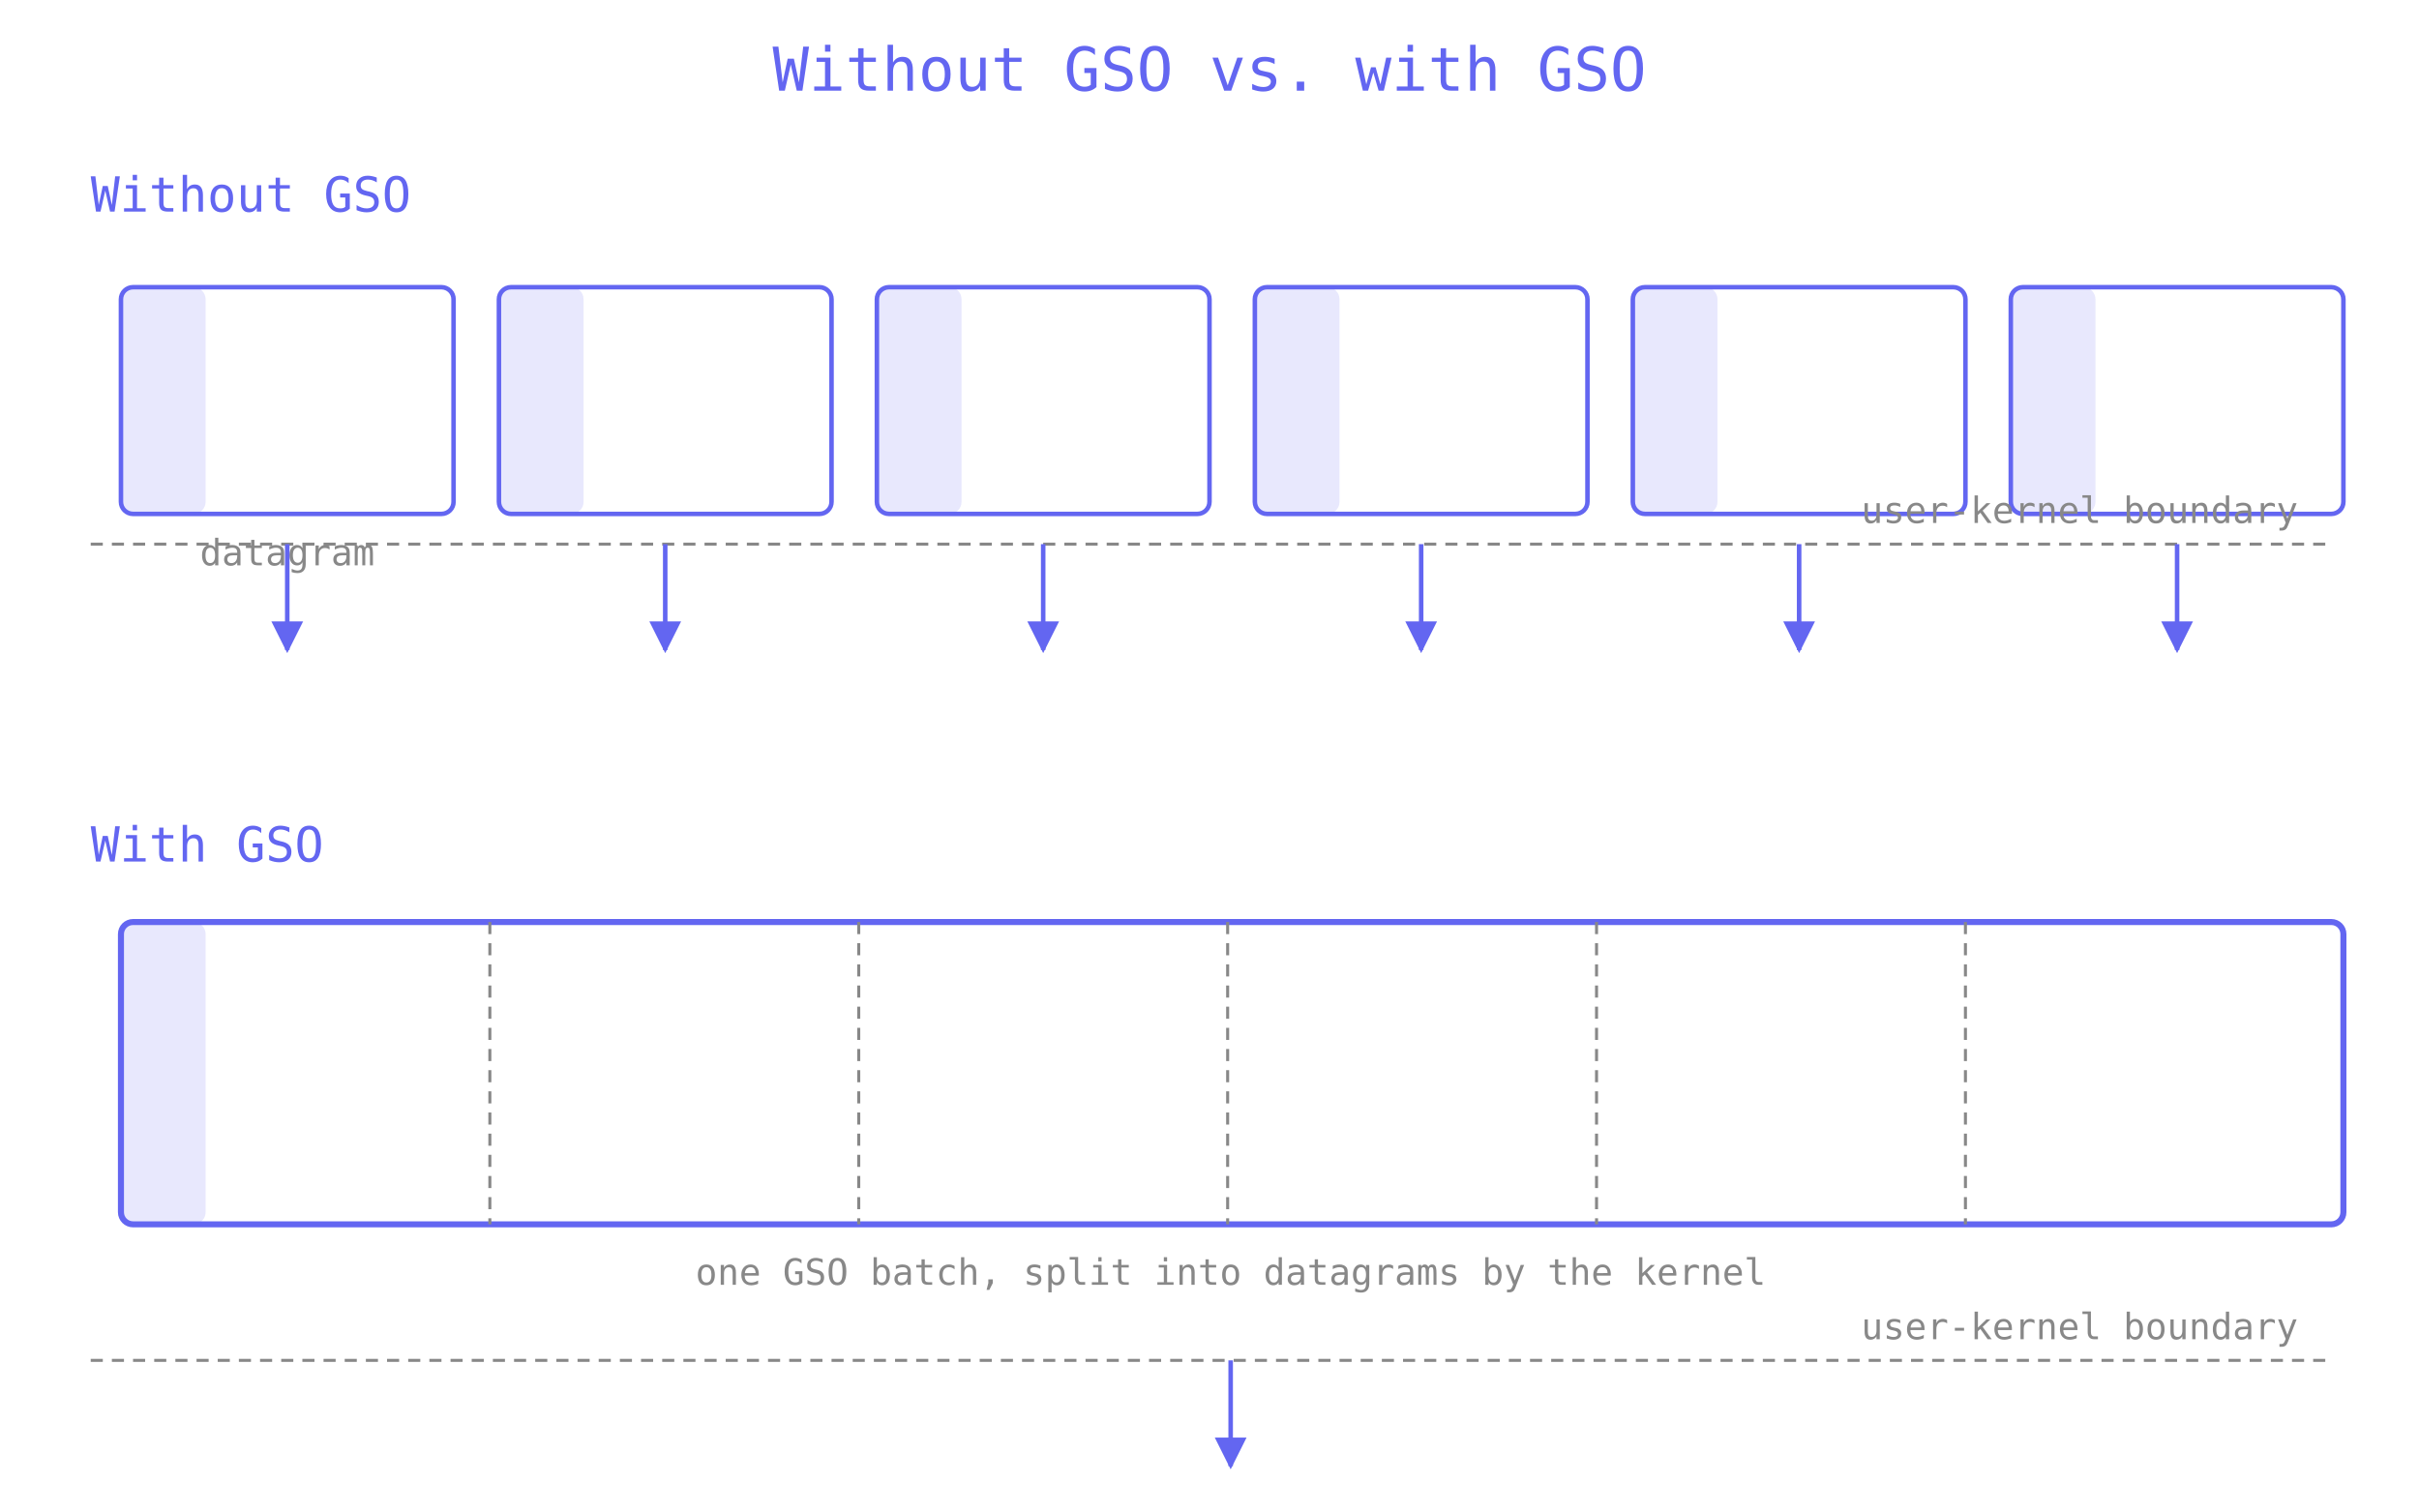
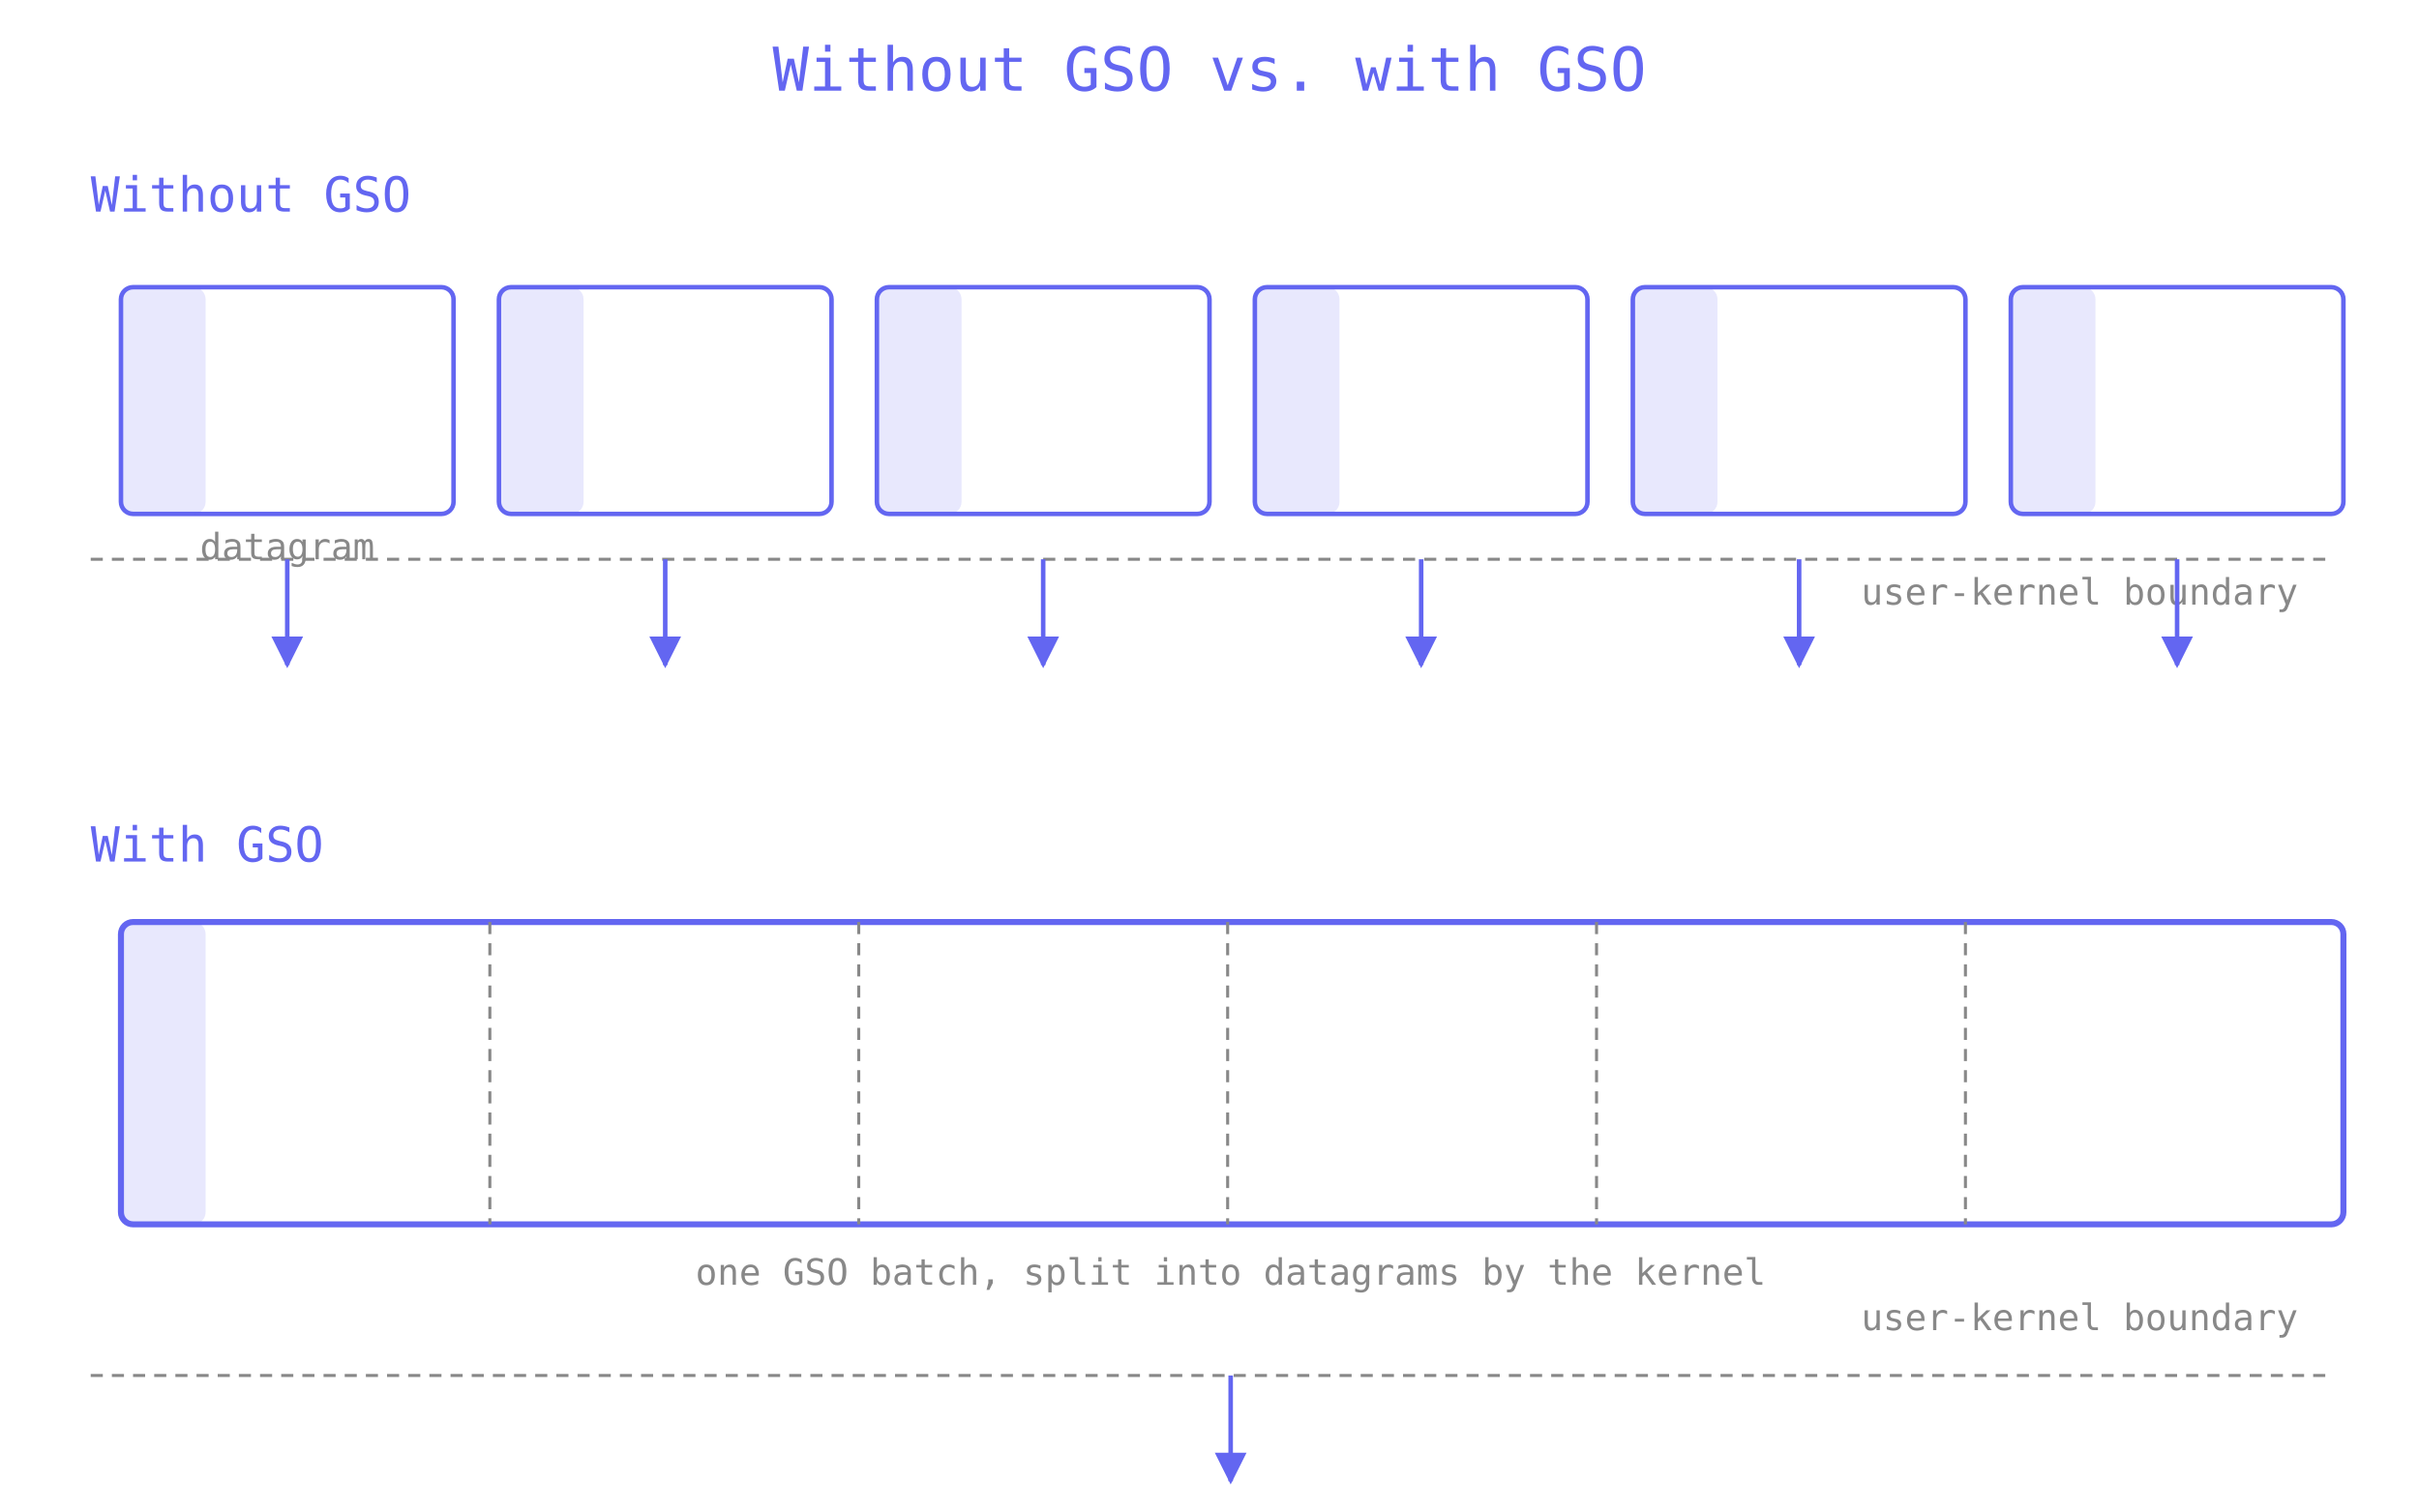
<svg xmlns="http://www.w3.org/2000/svg" viewBox="0 0 800 500">
  <defs>
    <marker id="arrow" viewBox="0 0 10 10" refX="9" refY="5" markerWidth="7" markerHeight="7" orient="auto-start-reverse">
      <path d="M 0 0 L 10 5 L 0 10 z" fill="#6366f1" />
    </marker>
  </defs>
  <text x="400" y="30" text-anchor="middle" font-family="Space Mono, monospace" font-size="20" fill="#6366f1">Without GSO vs. with GSO</text>
  <text x="30" y="70" font-family="Space Mono, monospace" font-size="16" fill="#6366f1">Without GSO</text>
  <g transform="translate(40,95)">
    <rect x="0" y="0" width="110" height="75" rx="4" fill="none" stroke="#6366f1" stroke-width="1.5" />
    <rect x="0" y="0" width="28" height="75" rx="4" fill="#6366f1" opacity="0.15" />
-     <text x="55" y="92" text-anchor="middle" font-family="Space Mono, monospace" font-size="12" fill="#888">datagram</text>
+     <text x="55" y="90" text-anchor="middle" font-family="Space Mono, monospace" font-size="12" fill="#888">datagram</text>
  </g>
  <g transform="translate(165,95)">
    <rect x="0" y="0" width="110" height="75" rx="4" fill="none" stroke="#6366f1" stroke-width="1.5" />
    <rect x="0" y="0" width="28" height="75" rx="4" fill="#6366f1" opacity="0.15" />
  </g>
  <g transform="translate(290,95)">
    <rect x="0" y="0" width="110" height="75" rx="4" fill="none" stroke="#6366f1" stroke-width="1.5" />
    <rect x="0" y="0" width="28" height="75" rx="4" fill="#6366f1" opacity="0.15" />
  </g>
  <g transform="translate(415,95)">
    <rect x="0" y="0" width="110" height="75" rx="4" fill="none" stroke="#6366f1" stroke-width="1.5" />
    <rect x="0" y="0" width="28" height="75" rx="4" fill="#6366f1" opacity="0.15" />
  </g>
  <g transform="translate(540,95)">
    <rect x="0" y="0" width="110" height="75" rx="4" fill="none" stroke="#6366f1" stroke-width="1.5" />
    <rect x="0" y="0" width="28" height="75" rx="4" fill="#6366f1" opacity="0.15" />
  </g>
  <g transform="translate(665,95)">
    <rect x="0" y="0" width="110" height="75" rx="4" fill="none" stroke="#6366f1" stroke-width="1.5" />
    <rect x="0" y="0" width="28" height="75" rx="4" fill="#6366f1" opacity="0.15" />
  </g>
-   <line x1="30" y1="180" x2="770" y2="180" stroke="#888" stroke-width="1" stroke-dasharray="4 3" />
-   <text x="760" y="173" text-anchor="end" font-family="Space Mono, monospace" font-size="12" fill="#888">user-kernel boundary</text>
-   <line x1="95" y1="180" x2="95" y2="215" stroke="#6366f1" stroke-width="1.5" marker-end="url(#arrow)" />
-   <line x1="220" y1="180" x2="220" y2="215" stroke="#6366f1" stroke-width="1.5" marker-end="url(#arrow)" />
-   <line x1="345" y1="180" x2="345" y2="215" stroke="#6366f1" stroke-width="1.5" marker-end="url(#arrow)" />
-   <line x1="470" y1="180" x2="470" y2="215" stroke="#6366f1" stroke-width="1.5" marker-end="url(#arrow)" />
-   <line x1="595" y1="180" x2="595" y2="215" stroke="#6366f1" stroke-width="1.5" marker-end="url(#arrow)" />
-   <line x1="720" y1="180" x2="720" y2="215" stroke="#6366f1" stroke-width="1.5" marker-end="url(#arrow)" />
+   <line x1="30" y1="185" x2="770" y2="185" stroke="#888" stroke-width="1" stroke-dasharray="4 3" />
+   <text x="760" y="200" text-anchor="end" font-family="Space Mono, monospace" font-size="12" fill="#888">user-kernel boundary</text>
+   <line x1="95" y1="185" x2="95" y2="220" stroke="#6366f1" stroke-width="1.5" marker-end="url(#arrow)" />
+   <line x1="220" y1="185" x2="220" y2="220" stroke="#6366f1" stroke-width="1.5" marker-end="url(#arrow)" />
+   <line x1="345" y1="185" x2="345" y2="220" stroke="#6366f1" stroke-width="1.5" marker-end="url(#arrow)" />
+   <line x1="470" y1="185" x2="470" y2="220" stroke="#6366f1" stroke-width="1.5" marker-end="url(#arrow)" />
+   <line x1="595" y1="185" x2="595" y2="220" stroke="#6366f1" stroke-width="1.5" marker-end="url(#arrow)" />
+   <line x1="720" y1="185" x2="720" y2="220" stroke="#6366f1" stroke-width="1.5" marker-end="url(#arrow)" />
  <text x="30" y="285" font-family="Space Mono, monospace" font-size="16" fill="#6366f1">With GSO</text>
  <rect x="40" y="305" width="735" height="100" rx="4" fill="none" stroke="#6366f1" stroke-width="2" />
  <rect x="40" y="305" width="28" height="100" rx="4" fill="#6366f1" opacity="0.15" />
  <line x1="162" y1="305" x2="162" y2="405" stroke="#888" stroke-width="1" stroke-dasharray="4 3" />
  <line x1="284" y1="305" x2="284" y2="405" stroke="#888" stroke-width="1" stroke-dasharray="4 3" />
  <line x1="406" y1="305" x2="406" y2="405" stroke="#888" stroke-width="1" stroke-dasharray="4 3" />
  <line x1="528" y1="305" x2="528" y2="405" stroke="#888" stroke-width="1" stroke-dasharray="4 3" />
  <line x1="650" y1="305" x2="650" y2="405" stroke="#888" stroke-width="1" stroke-dasharray="4 3" />
  <text x="407" y="425" text-anchor="middle" font-family="Space Mono, monospace" font-size="12" fill="#888">one GSO batch, split into datagrams by the kernel</text>
-   <line x1="30" y1="450" x2="770" y2="450" stroke="#888" stroke-width="1" stroke-dasharray="4 3" />
-   <text x="760" y="443" text-anchor="end" font-family="Space Mono, monospace" font-size="12" fill="#888">user-kernel boundary</text>
-   <line x1="407" y1="450" x2="407" y2="485" stroke="#6366f1" stroke-width="1.5" marker-end="url(#arrow)" />
+   <line x1="30" y1="455" x2="770" y2="455" stroke="#888" stroke-width="1" stroke-dasharray="4 3" />
+   <text x="760" y="440" text-anchor="end" font-family="Space Mono, monospace" font-size="12" fill="#888">user-kernel boundary</text>
+   <line x1="407" y1="455" x2="407" y2="490" stroke="#6366f1" stroke-width="1.5" marker-end="url(#arrow)" />
</svg>
